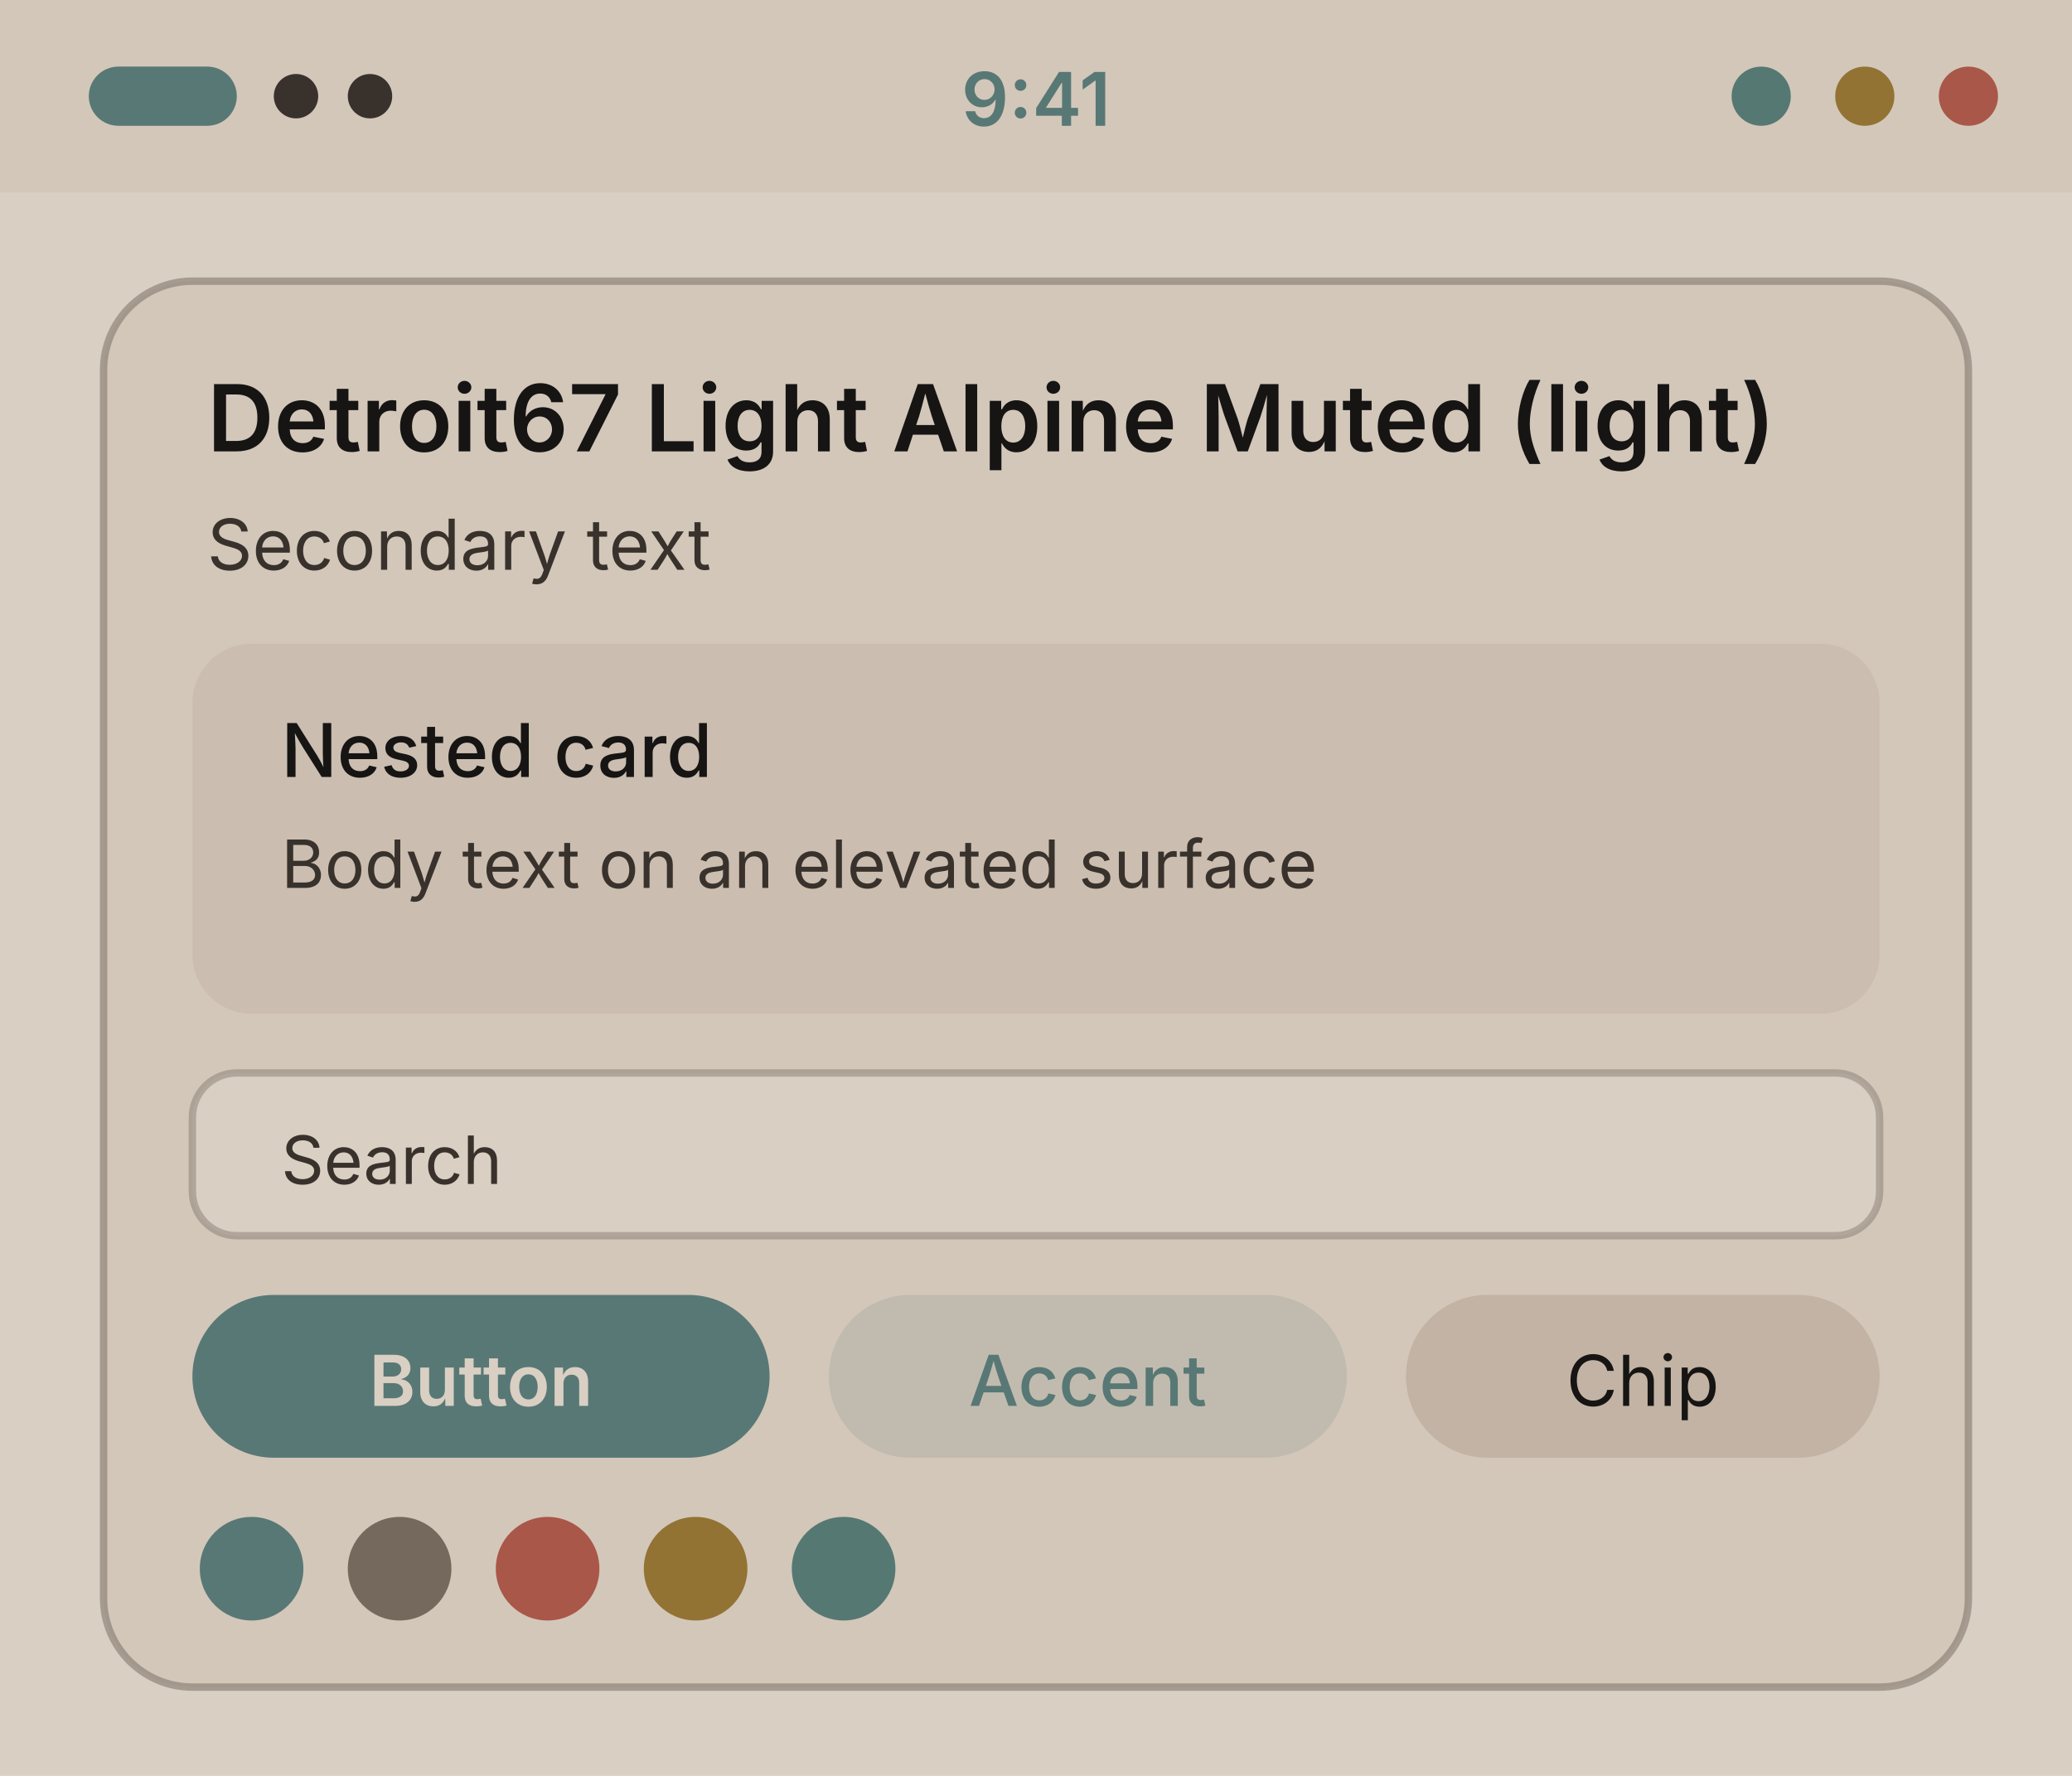
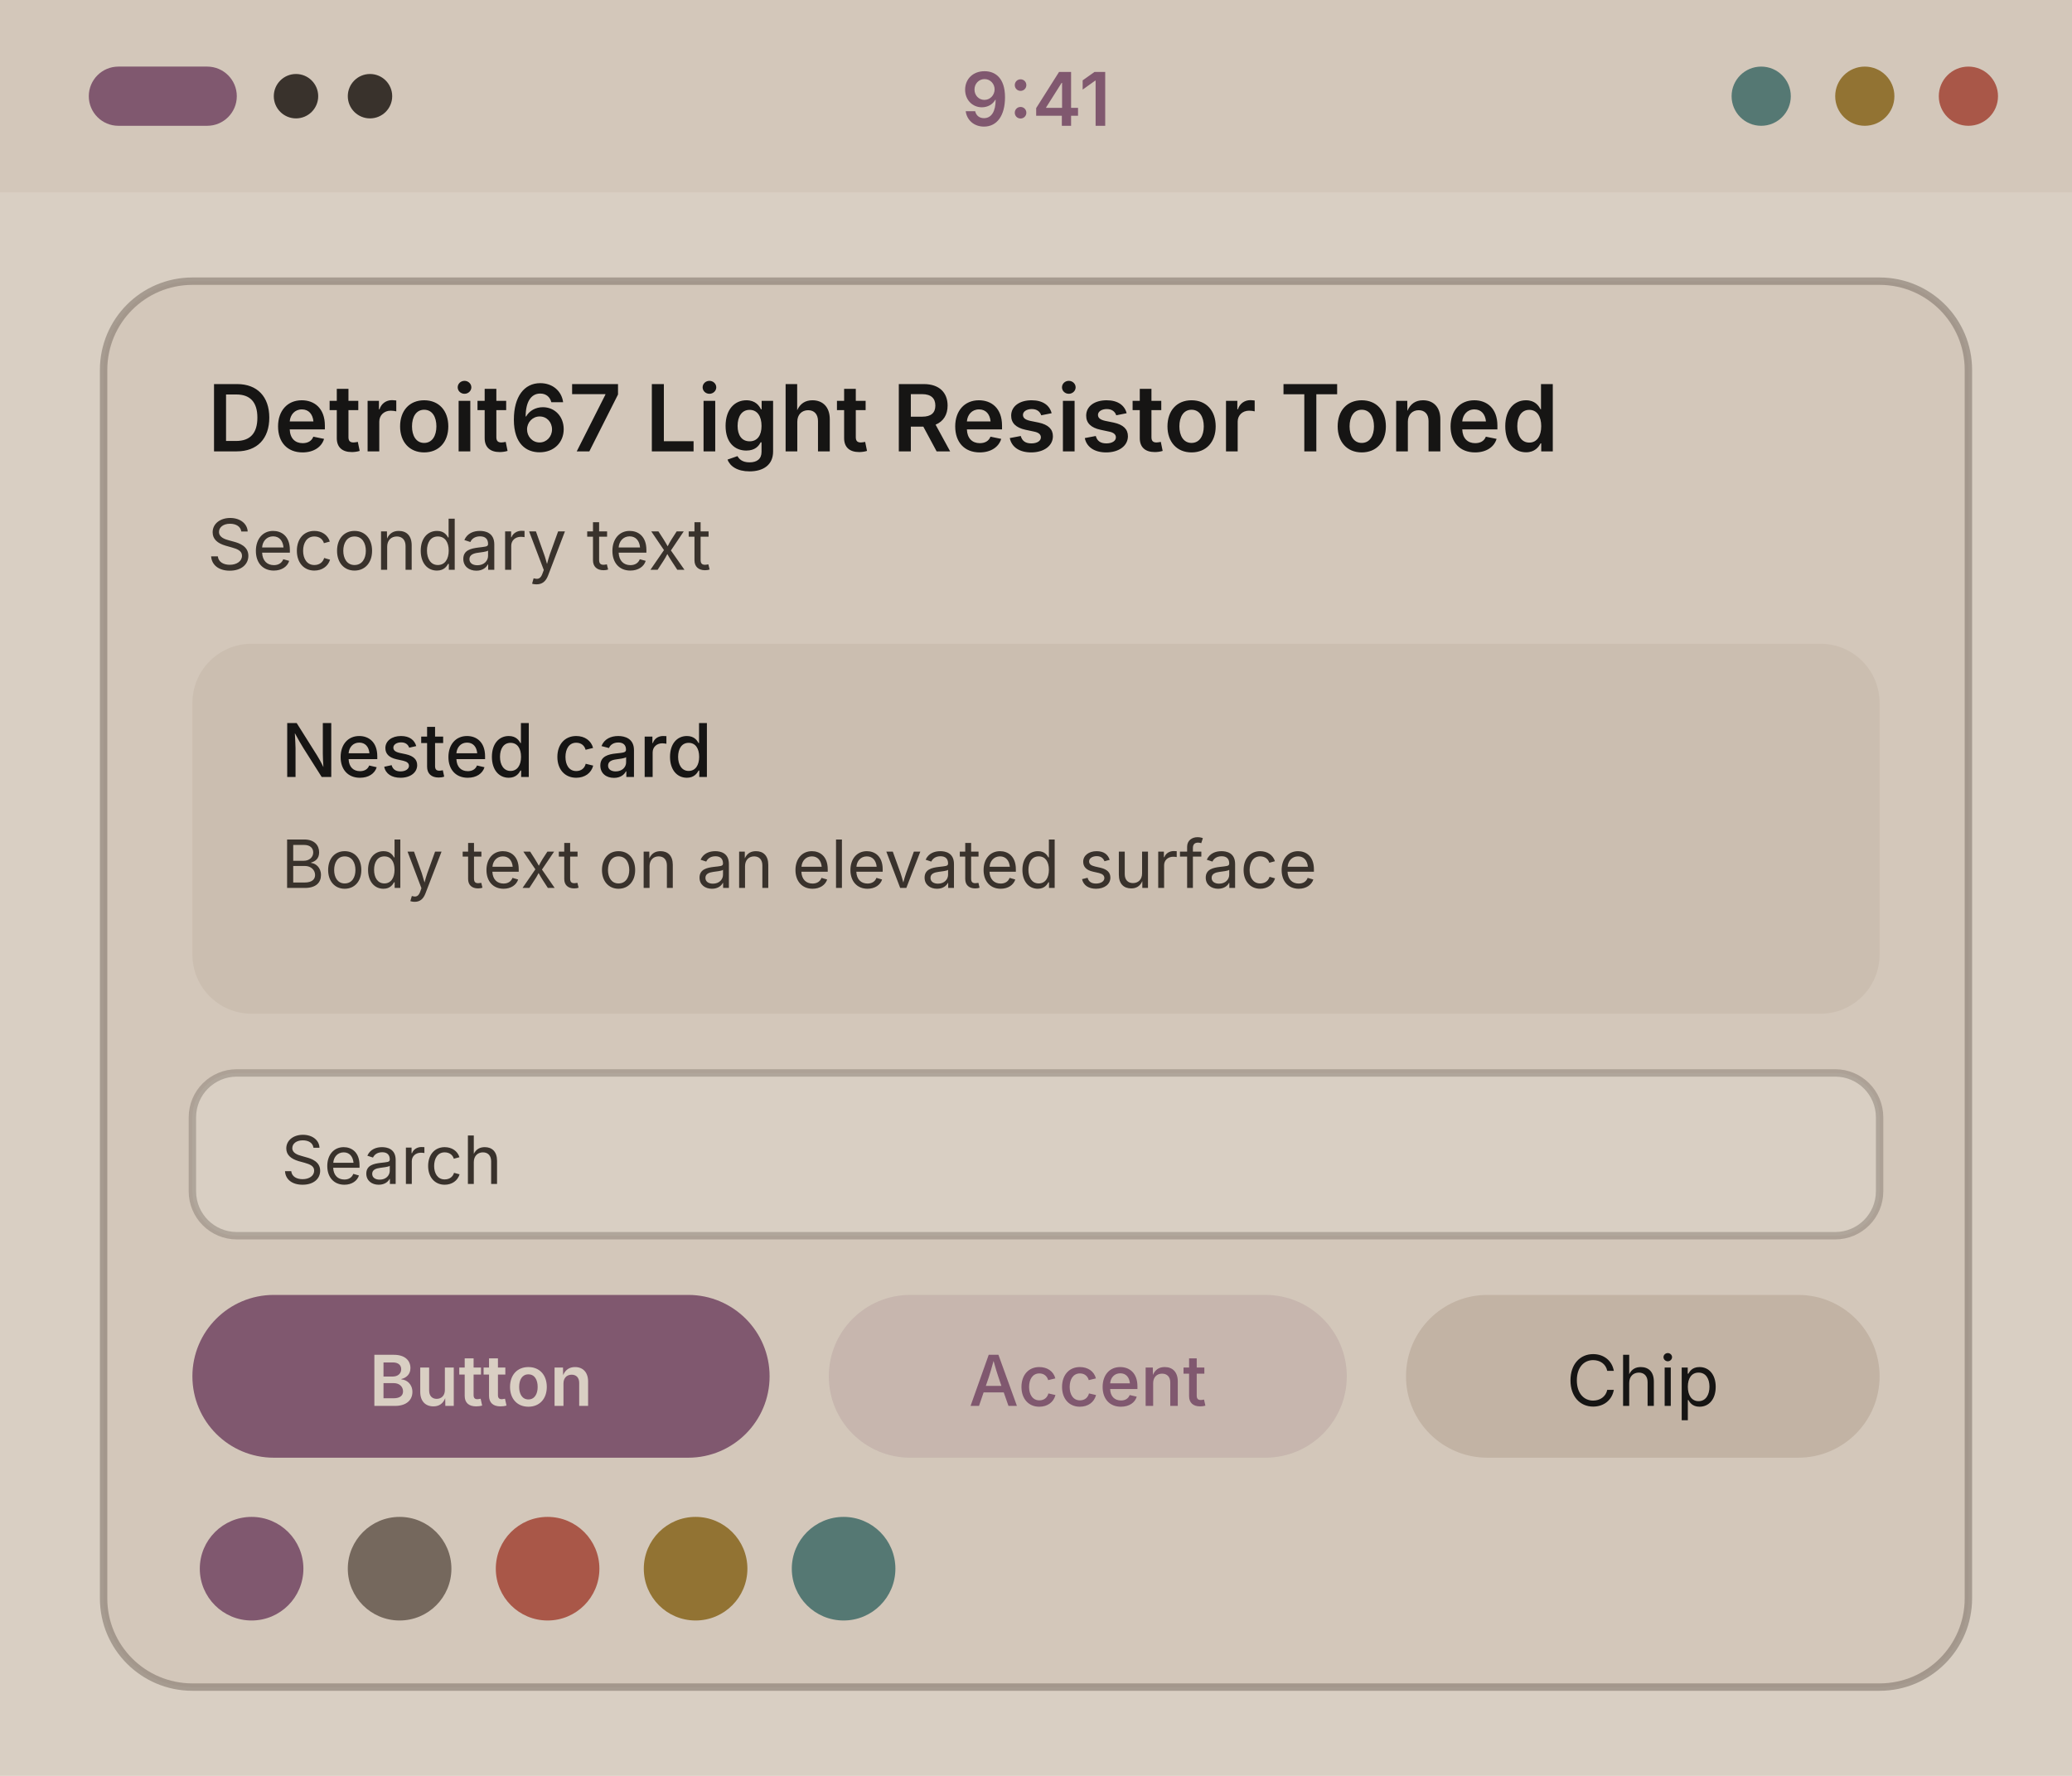
<svg xmlns="http://www.w3.org/2000/svg" width="280" height="240" viewBox="0 0 280 240">
  <g transform="translate(0, 0)">
    <rect width="280" height="240" fill="#D9CFC3" />
    <rect width="280" height="26" fill="#D3C7BA" />
-     <rect x="12" y="9" width="20" height="8" rx="4" fill="#587875" />
+     <rect x="12" y="9" width="20" height="8" rx="4" fill="#80586F" />
    <circle cx="40" cy="13" r="3" fill="#39322C" />
    <circle cx="50" cy="13" r="3" fill="#39322C" />
-     <text x="140" y="17" font-family="system-ui, -apple-system, Segoe UI, sans-serif" font-size="10" font-weight="600" text-anchor="middle" fill="#587875">9:41</text>
+     <text x="140" y="17" font-family="system-ui, -apple-system, Segoe UI, sans-serif" font-size="10" font-weight="600" text-anchor="middle" fill="#80586F">9:41</text>
    <circle cx="238" cy="13" r="4" fill="#557873" />
    <circle cx="252" cy="13" r="4" fill="#927333" />
    <circle cx="266" cy="13" r="4" fill="#A95748" />
    <rect x="14" y="38" width="252" height="190" rx="12" fill="#D3C7BA" stroke="#75695F" stroke-opacity="0.5" />
-     <text x="28" y="61" font-family="system-ui, -apple-system, Segoe UI, sans-serif" font-size="12.5" font-weight="600" fill="#161514">Detroit67 Light Alpine Muted (light)</text>
+     <text x="28" y="61" font-family="system-ui, -apple-system, Segoe UI, sans-serif" font-size="12.5" font-weight="600" fill="#161514">Detroit67 Light Resistor Toned</text>
    <text x="28" y="77" font-family="system-ui, -apple-system, Segoe UI, sans-serif" font-size="9.5" fill="#39322C">Secondary text</text>
    <rect x="26" y="87" width="228" height="50" rx="8" fill="#CBBEB0" />
    <text x="38" y="105" font-family="system-ui, -apple-system, Segoe UI, sans-serif" font-size="10" font-weight="500" fill="#161514">Nested card</text>
    <text x="38" y="120" font-family="system-ui, -apple-system, Segoe UI, sans-serif" font-size="9" fill="#39322C">Body text on an elevated surface</text>
    <rect x="26" y="145" width="228" height="22" rx="6" fill="#D9CFC3" stroke="#75695F" stroke-opacity="0.4" />
    <text x="38" y="160" font-family="system-ui, -apple-system, Segoe UI, sans-serif" font-size="9" fill="#39322C">Search</text>
-     <rect x="26" y="175" width="78" height="22" rx="11" fill="#587875" />
+     <rect x="26" y="175" width="78" height="22" rx="11" fill="#80586F" />
    <text x="65" y="190" font-family="system-ui, -apple-system, Segoe UI, sans-serif" font-size="9.5" font-weight="600" text-anchor="middle" fill="#D9CFC3">Button</text>
-     <rect x="112" y="175" width="70" height="22" rx="11" fill="#587875" fill-opacity="0.15" />
-     <text x="147" y="190" font-family="system-ui, -apple-system, Segoe UI, sans-serif" font-size="9.5" font-weight="500" text-anchor="middle" fill="#587875">Accent</text>
+     <rect x="112" y="175" width="70" height="22" rx="11" fill="#80586F" fill-opacity="0.15" />
+     <text x="147" y="190" font-family="system-ui, -apple-system, Segoe UI, sans-serif" font-size="9.5" font-weight="500" text-anchor="middle" fill="#80586F">Accent</text>
    <rect x="190" y="175" width="64" height="22" rx="11" fill="#C2B3A4" />
    <text x="222" y="190" font-family="system-ui, -apple-system, Segoe UI, sans-serif" font-size="9.5" text-anchor="middle" fill="#161514">Chip</text>
-     <circle cx="34" cy="212" r="7" fill="#587875" />
+     <circle cx="34" cy="212" r="7" fill="#80586F" />
    <circle cx="54" cy="212" r="7" fill="#75685D" />
    <circle cx="74" cy="212" r="7" fill="#A95748" />
    <circle cx="94" cy="212" r="7" fill="#927333" />
    <circle cx="114" cy="212" r="7" fill="#557873" />
  </g>
</svg>
